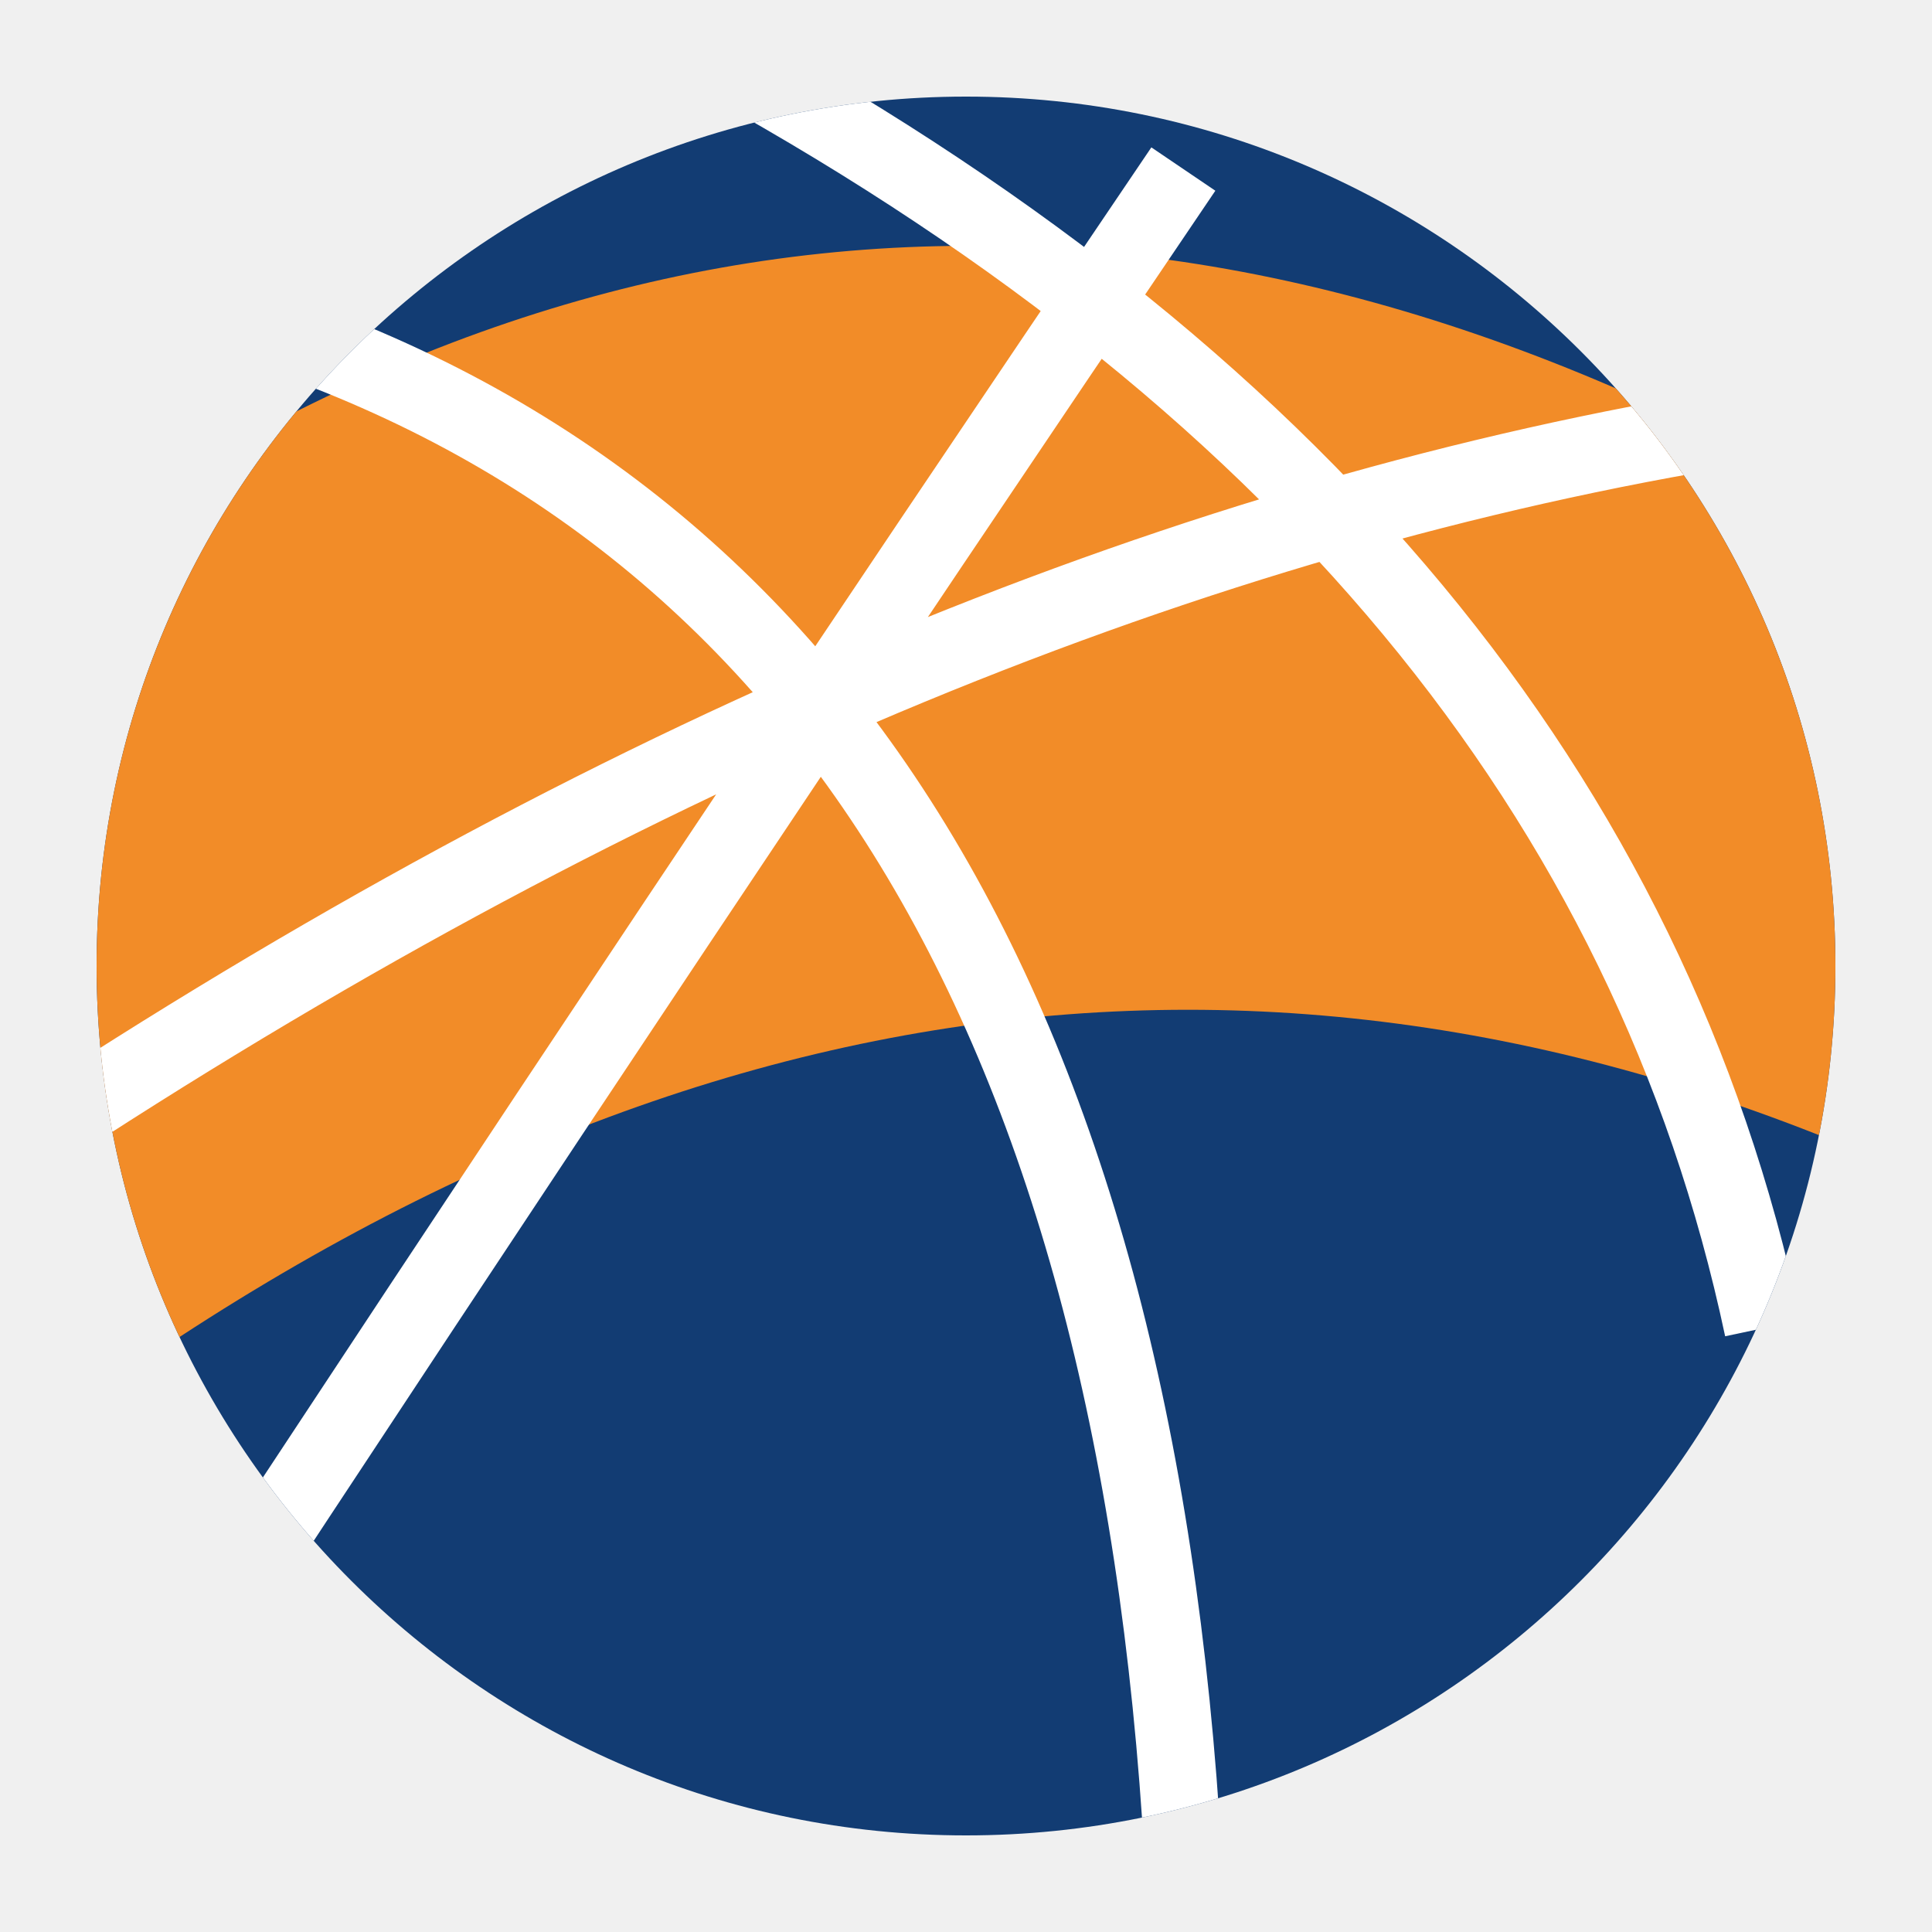
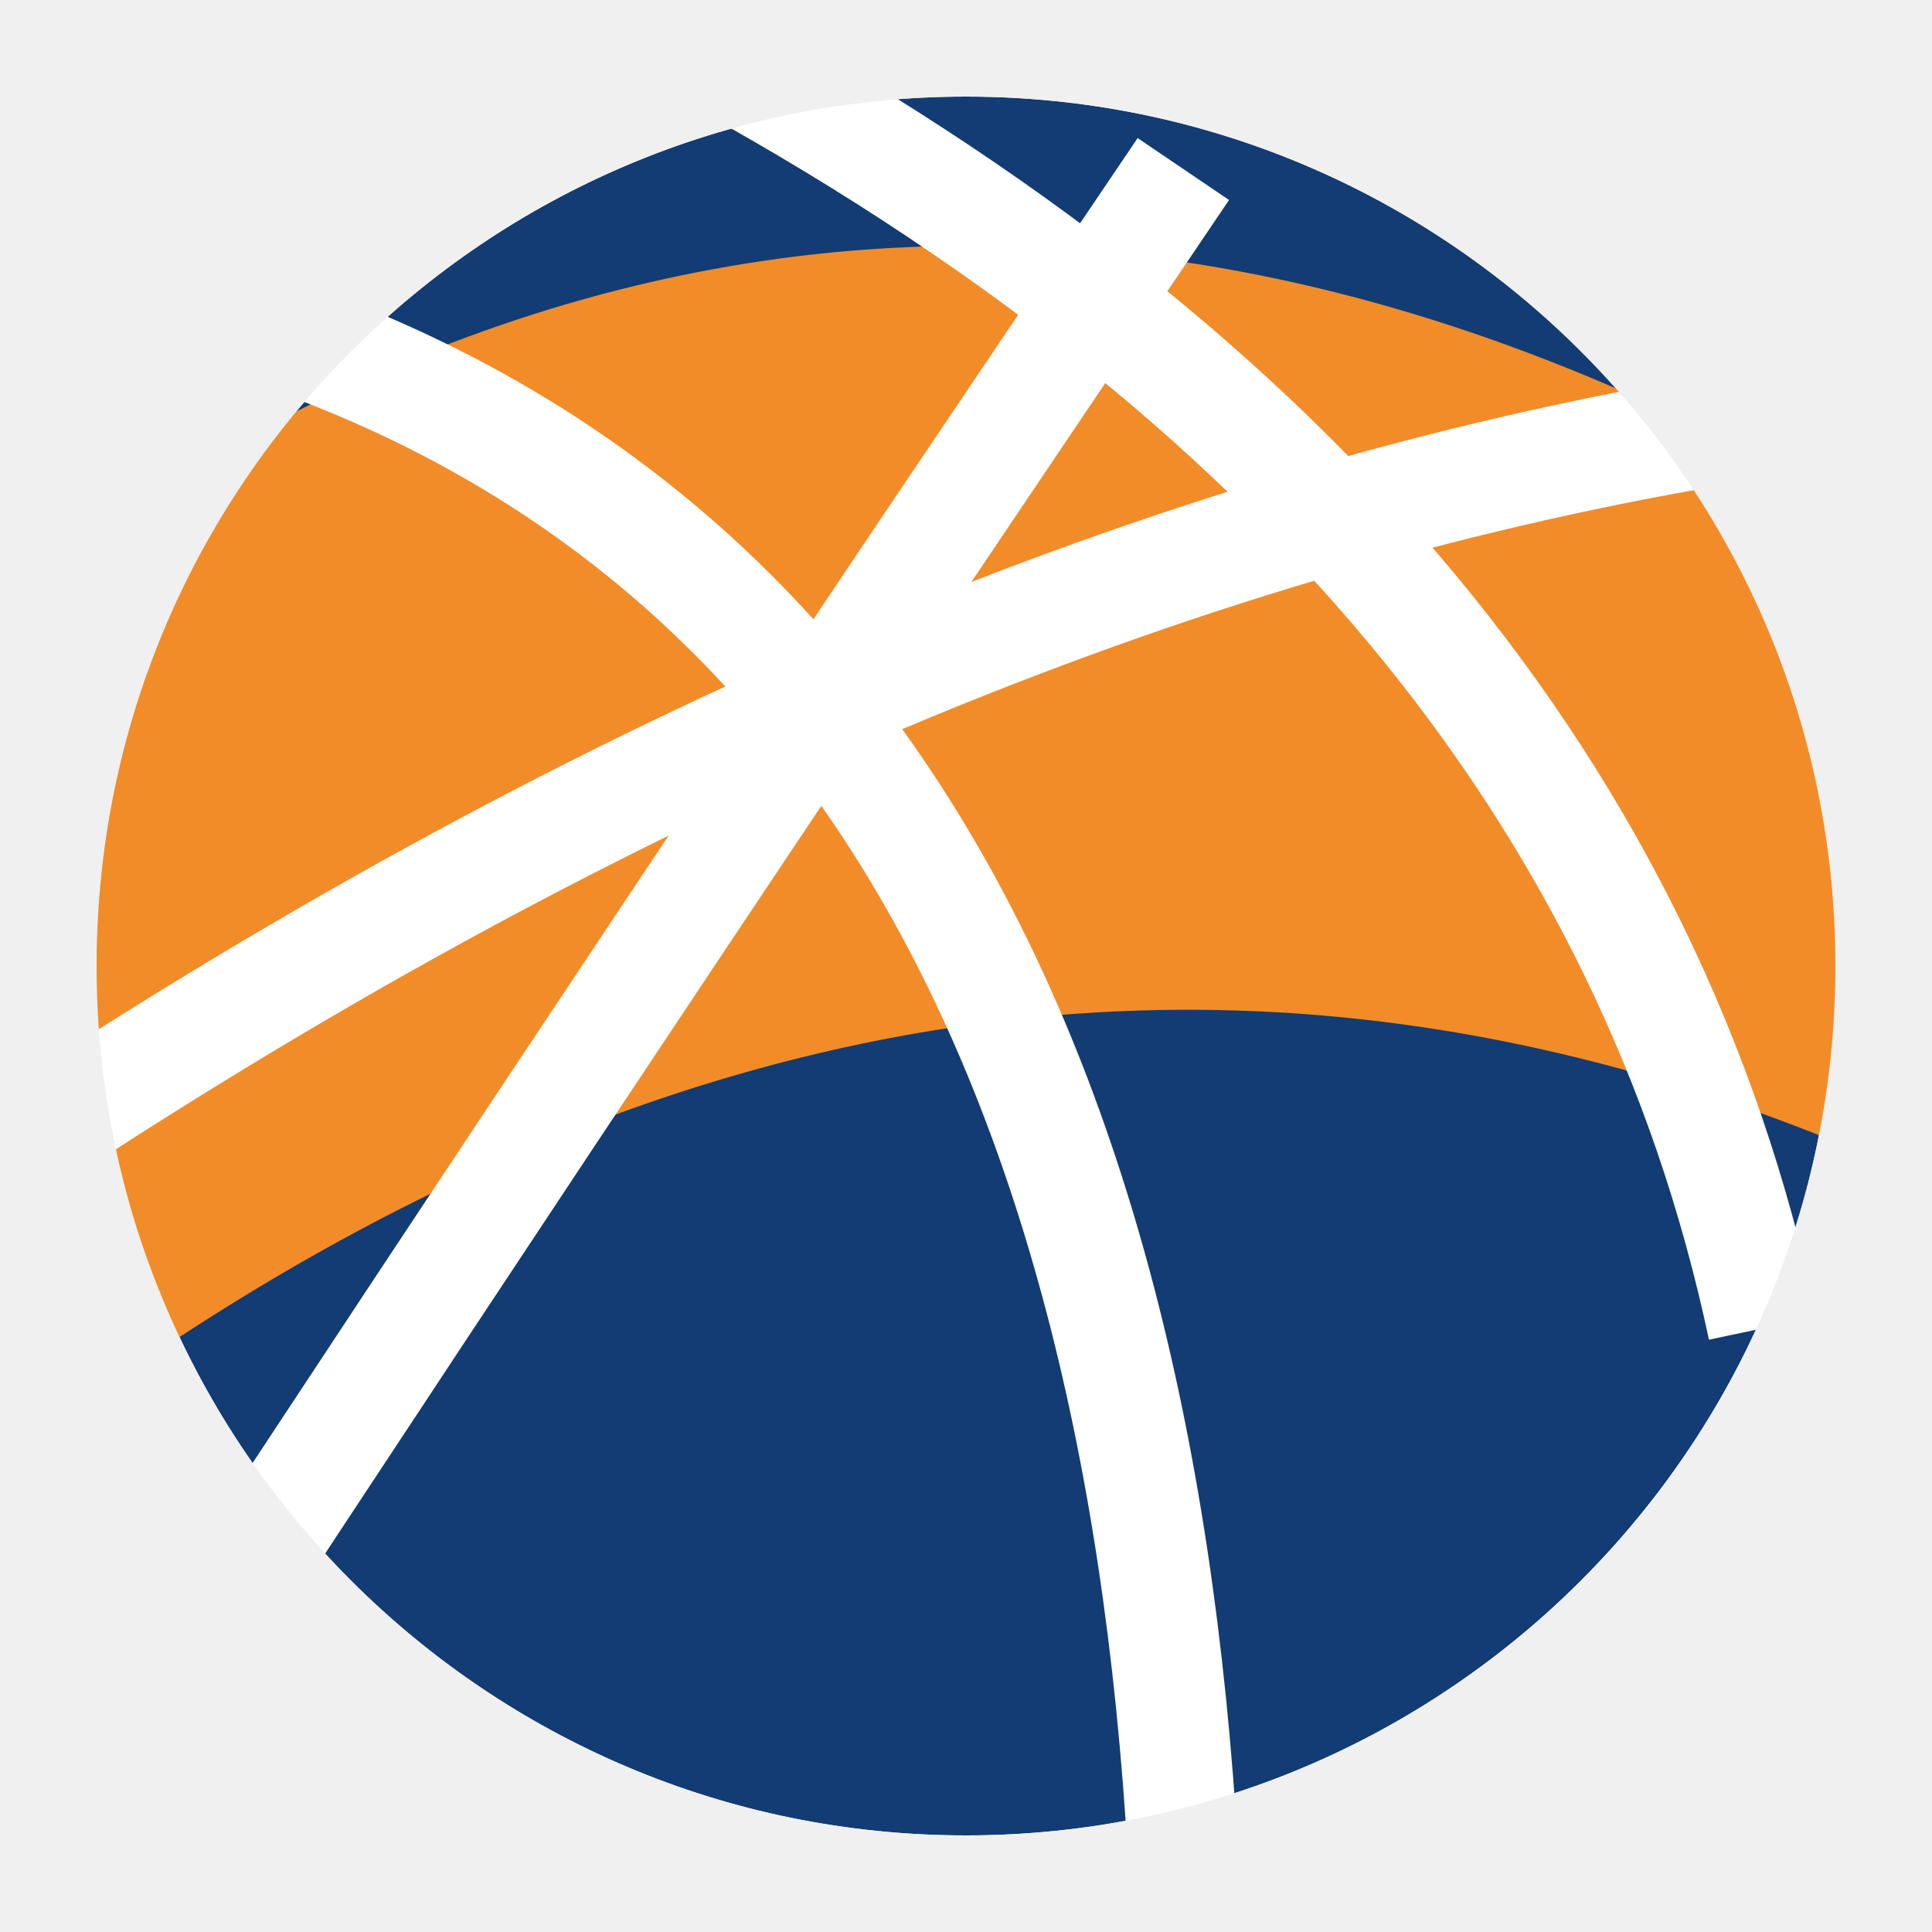
- <svg xmlns="http://www.w3.org/2000/svg" width="80" height="80" viewBox="0 0 80 80">
-   <defs>
-     <clipPath id="ball">
-       <circle cx="40" cy="40" r="36" />
-     </clipPath>
-   </defs>
-   <g clip-path="url(#ball)">
-     <circle cx="40" cy="40" r="36" fill="#123C73" />
-     <path d="M-3 27Q33-2 73 19L84 51Q44 30 5 57Z" fill="#F28C28" />
-     <g fill="none" stroke="#FFFFFF" stroke-width="3.2">
-       <path d="M9 13Q46 24 49 77M29 2Q66 22 73 55M0 48Q36 24 70 18M7 70Q28 38 49 7" />
-     </g>
+ <svg xmlns="http://www.w3.org/2000/svg" width="56" height="56" viewBox="0 0 56 56" fill="none">
+   <mask id="ball" style="mask-type:luminance" maskUnits="userSpaceOnUse" x="2" y="2" width="52" height="52">
+     <path d="M28 53.2C41.918 53.2 53.2 41.918 53.2 28C53.2 14.082 41.918 2.8 28 2.8C14.082 2.8 2.8 14.082 2.8 28C2.8 41.918 14.082 53.2 28 53.2Z" fill="white" />
+   </mask>
+   <g mask="url(#ball)">
+     <path d="M28 53.2C41.918 53.2 53.2 41.918 53.2 28C53.2 14.082 41.918 2.8 28 2.8C14.082 2.8 2.8 14.082 2.8 28C2.8 41.918 14.082 53.2 28 53.2Z" fill="#123C73" />
+     <path d="M-2.1 18.9C14.7 5.367 32.433 3.5 51.1 13.3L58.8 35.7C40.133 25.9 21.7 27.3 3.5 39.9L-2.1 18.9Z" fill="#F28C28" />
+     <path d="M6.3 9.1C23.567 14.233 32.9 29.167 34.3 53.9M20.3 1.4C37.567 10.733 47.833 23.1 51.1 38.5M0 33.6C16.8 22.4 33.133 15.4 49 12.6M4.9 49C14.7 34.067 24.5 19.367 34.3 4.9" stroke="white" stroke-width="3.2" />
  </g>
</svg>
